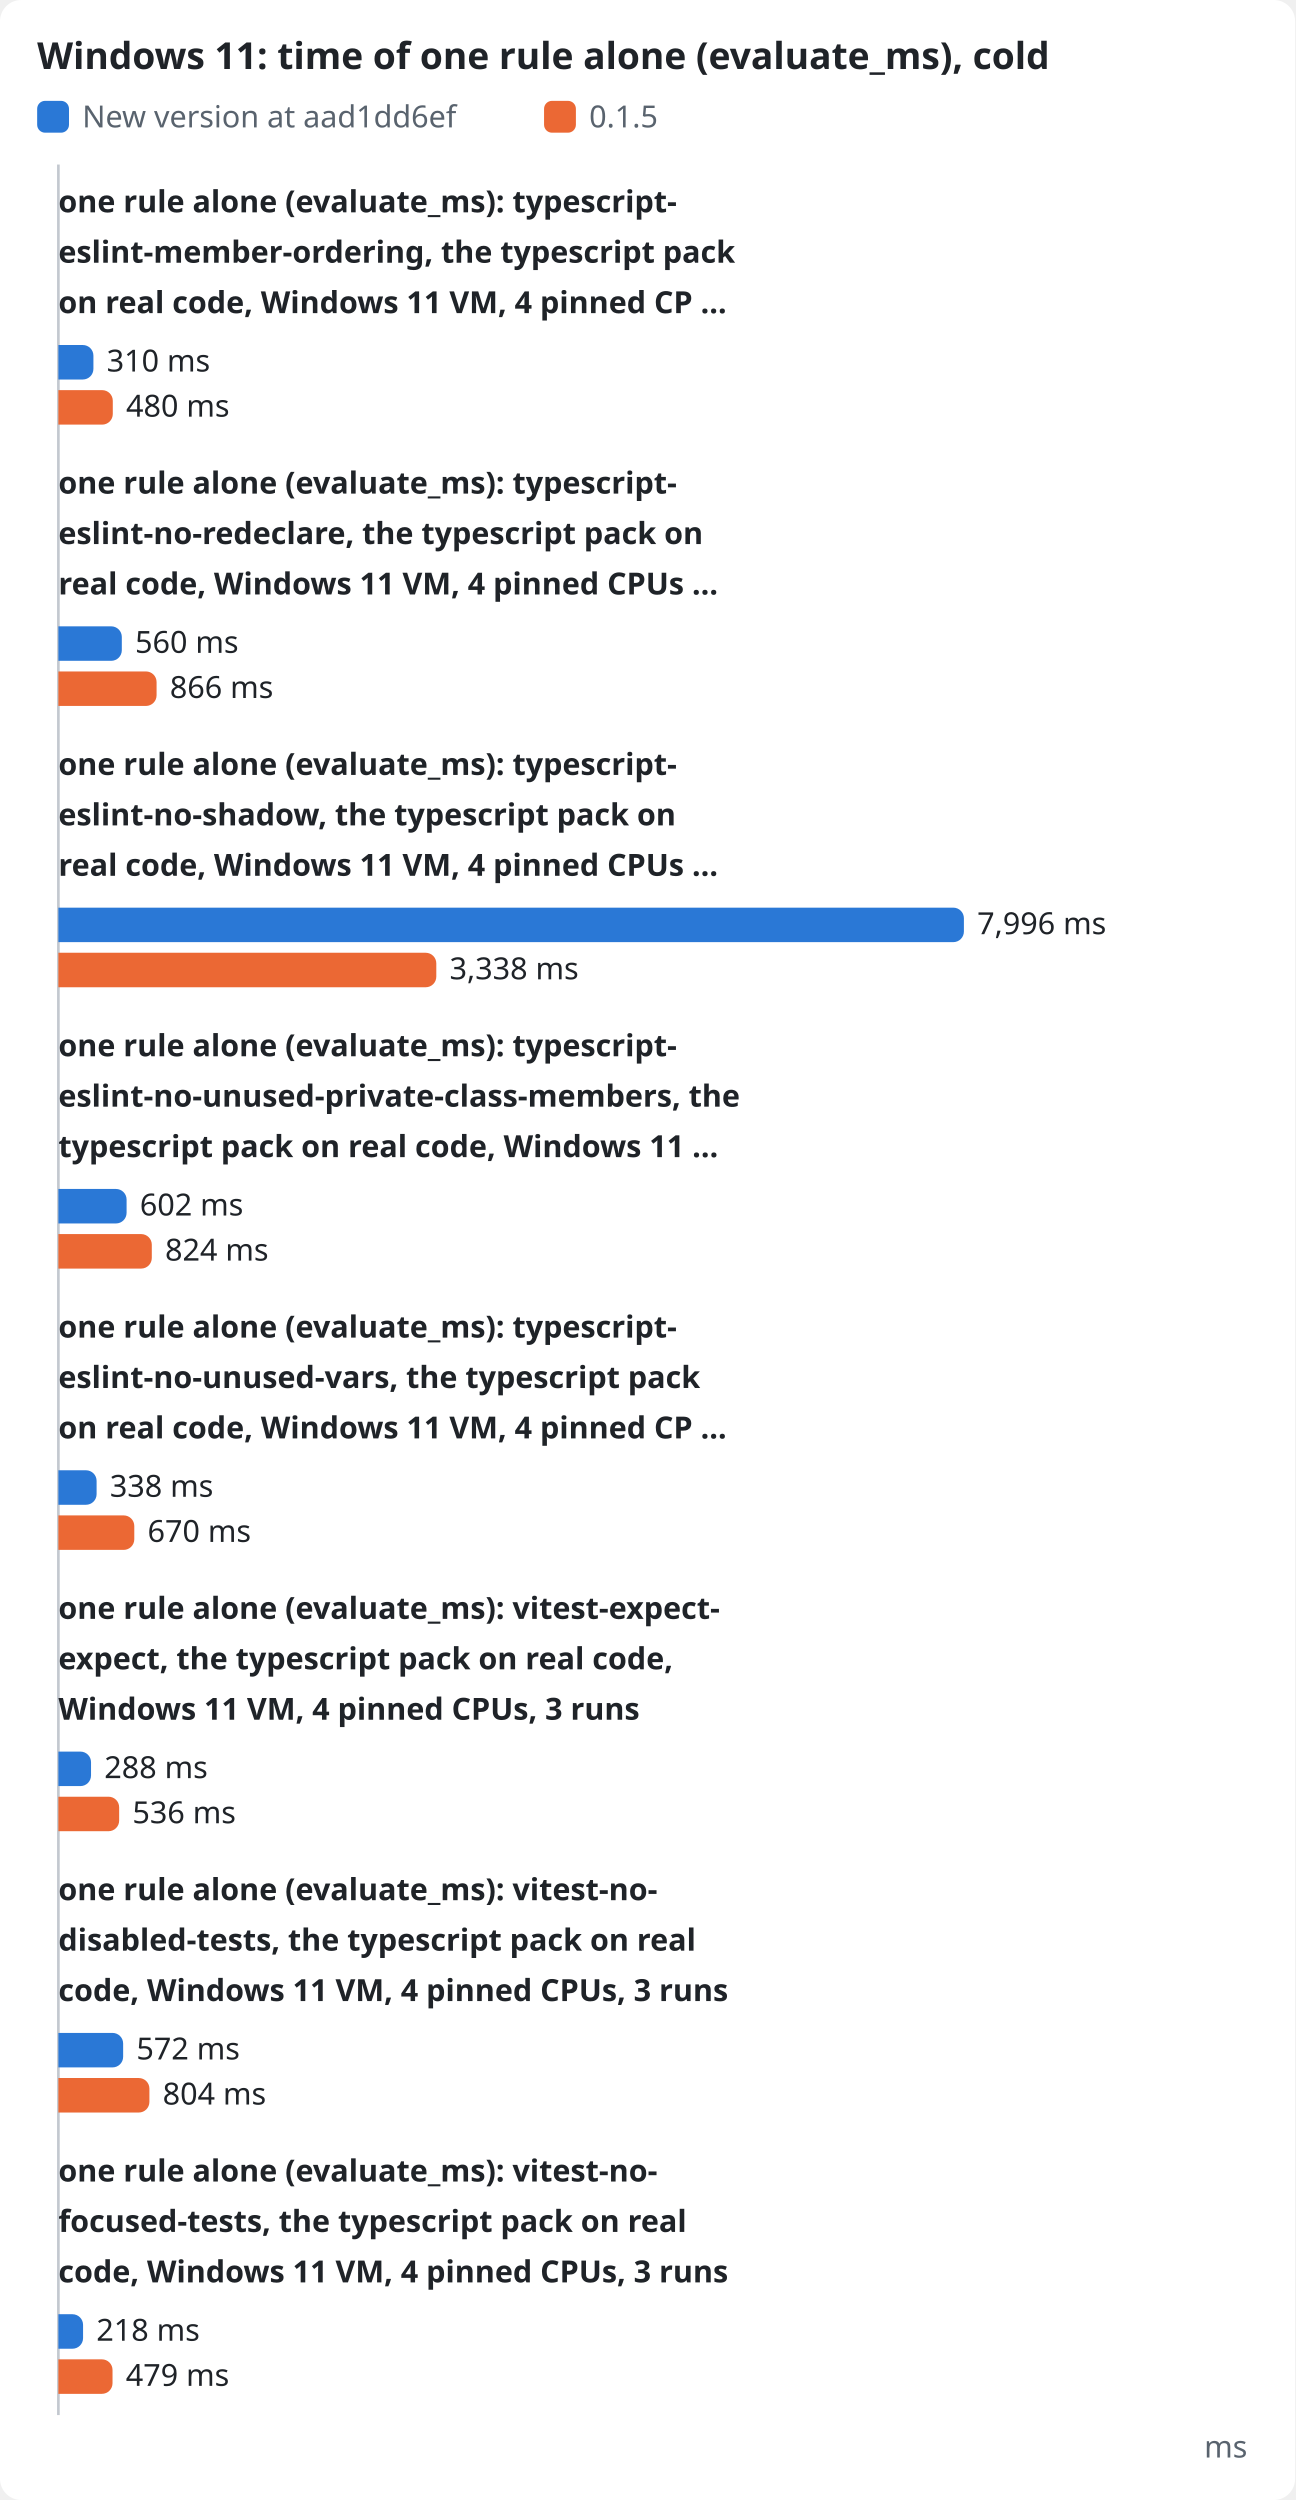
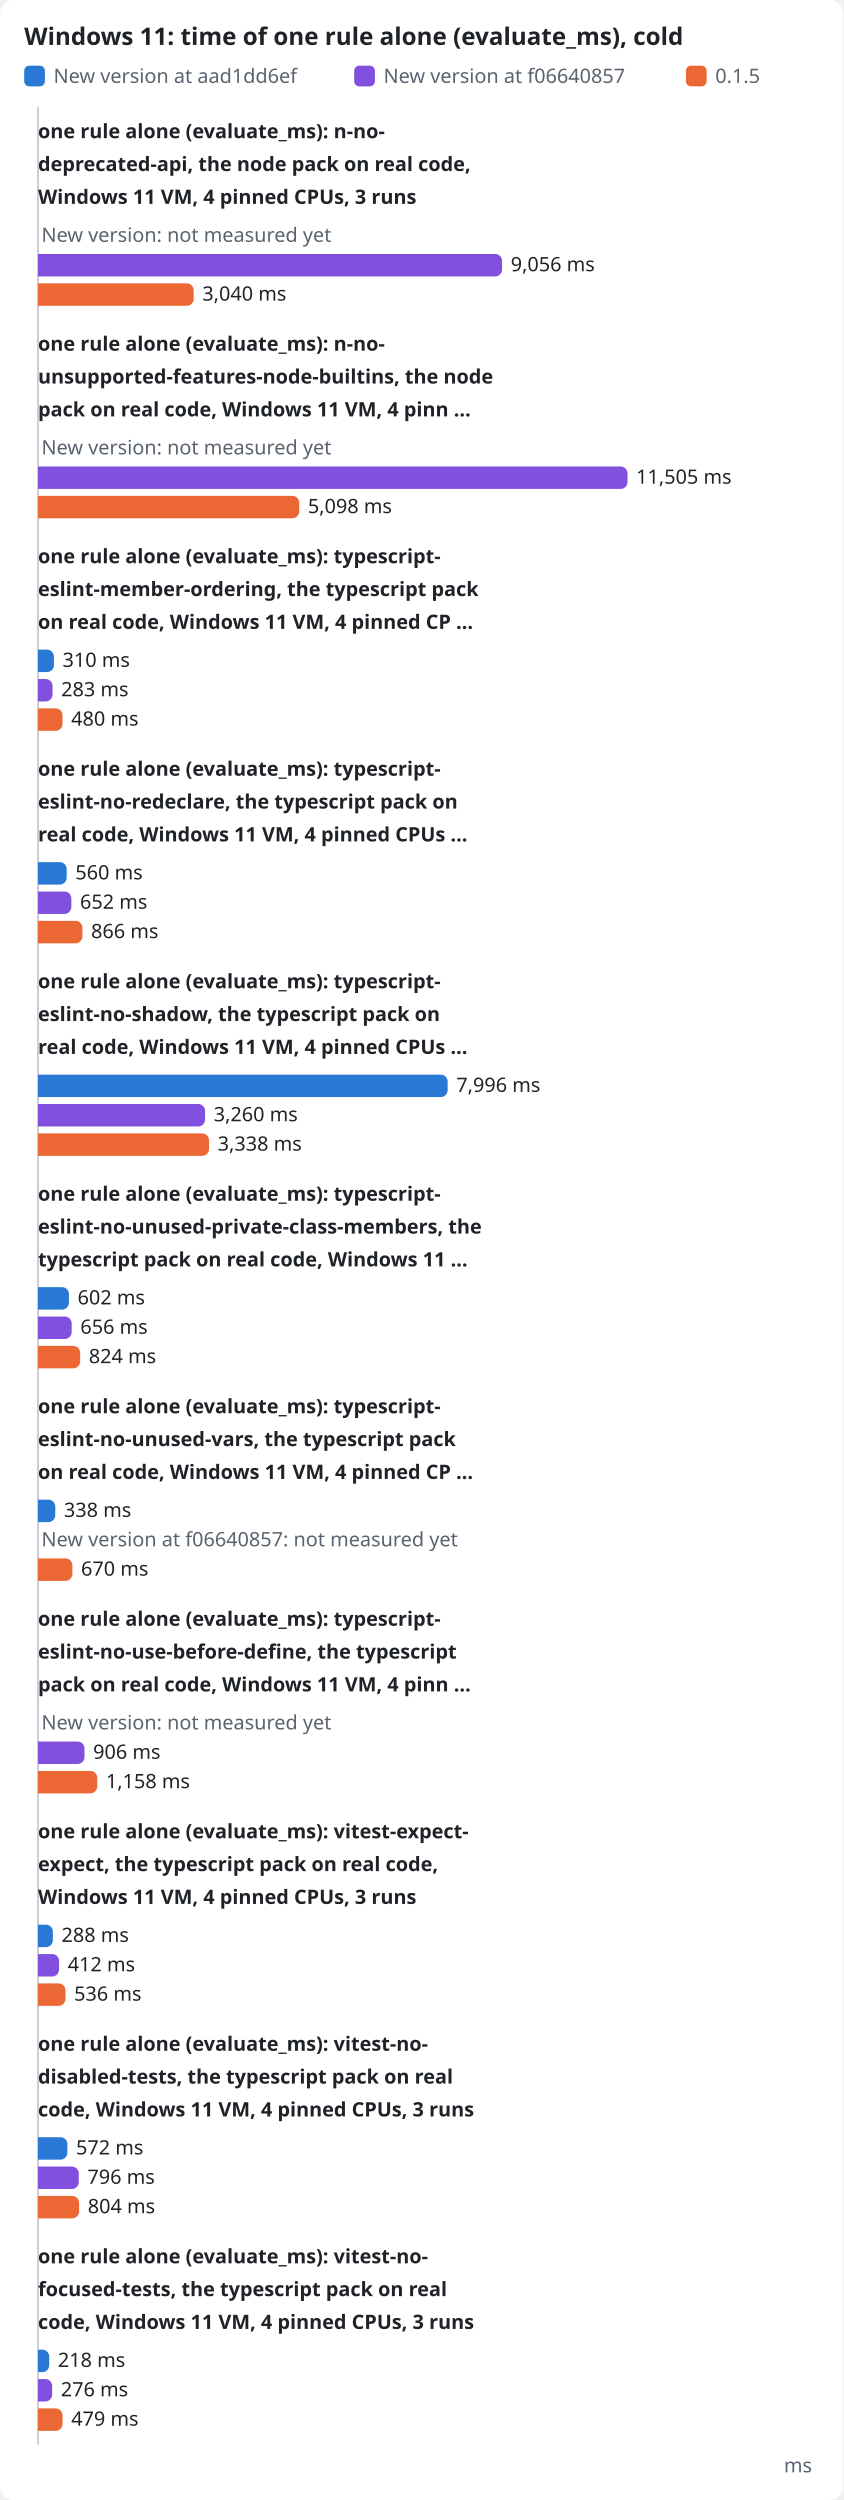
- <svg xmlns="http://www.w3.org/2000/svg" viewBox="0 0 488 942" width="488" height="942" role="img" aria-labelledby="title desc">
+ <svg xmlns="http://www.w3.org/2000/svg" viewBox="0 0 488 1447" width="488" height="1447" role="img" aria-labelledby="title desc">
  <style>text{font:12.5px -apple-system,BlinkMacSystemFont,"Segoe UI","Noto Sans",Helvetica,Arial,sans-serif} .hl{paint-order:stroke;stroke-width:3px;stroke-linejoin:round} .smalltext{font-size:11.5px} .b{font-weight:600} .ttl{font-size:14px;font-weight:600} .ln{fill:none;stroke-width:2;stroke-linejoin:round;stroke-linecap:round} .wk{stroke-width:1.25;fill:none} .ref{stroke-width:1.5;stroke-dasharray:3 2;fill:none} .ax{stroke-width:1;fill:none} .gr{stroke-width:1;fill:none} .nmk{fill:none;stroke-width:1.25;stroke-dasharray:2 2} .zone{stroke:none}
text{fill:#1f2328} .plate{fill:#ffffff} .hl{stroke:#ffffff} .muted{fill:#59636e} .sn{fill:#2a78d6} .sp{fill:#eb6834} .sb{fill:#1baf7a} .sh{fill:#8250df} .ln.sn{stroke:#2a78d6} .ln.sp{stroke:#eb6834} .ln.sb{stroke:#1baf7a} .wk{stroke:#59636e} .ref{stroke:#cf222e} .ax{stroke:#c3c8cf} .gr{stroke:#e1e4e8} .gd{fill:#1a7f37} .bd{fill:#cf222e} .sm{fill:#59636e} .nmk{stroke:#59636e} .zone{fill:#f0f1f3}
@media (prefers-color-scheme:dark){text{fill:#e6edf3} .plate{fill:#0d1117} .hl{stroke:#0d1117} .muted{fill:#9198a1} .sn{fill:#3987e5} .sp{fill:#d95926} .sb{fill:#199e70} .sh{fill:#a371f7} .ln.sn{stroke:#3987e5} .ln.sp{stroke:#d95926} .ln.sb{stroke:#199e70} .wk{stroke:#9198a1} .ref{stroke:#f85149} .ax{stroke:#3d444d} .gr{stroke:#262c36} .gd{fill:#3fb950} .bd{fill:#f85149} .sm{fill:#9198a1} .nmk{stroke:#9198a1} .zone{fill:#1c2129}}</style>
  <rect class="plate" width="100%" height="100%" rx="8" />
  <text class="ttl" x="14" y="26">Windows 11: time of one rule alone (evaluate_ms), cold</text>
  <g transform="translate(14 38)">
    <rect class="sn" x="0" y="0" width="12" height="12" rx="3" />
    <text class="muted smalltext" x="17" y="10">New version at aad1dd6ef</text>
-     <rect class="sp" x="191" y="0" width="12" height="12" rx="3" />
-     <text class="muted smalltext" x="208" y="10">0.1.5</text>
+     <rect class="sh" x="191" y="0" width="12" height="12" rx="3" />
+     <text class="muted smalltext" x="208" y="10">New version at f06640857</text>
+     <rect class="sp" x="383" y="0" width="12" height="12" rx="3" />
+     <text class="muted smalltext" x="400" y="10">0.1.5</text>
  </g>
  <g transform="translate(14 60)">
-     <path class="ax" d="M8 2V850" />
-     <text class="b smalltext" x="8" y="20">one rule alone (evaluate_ms): typescript-</text>
-     <text class="b smalltext" x="8" y="39">eslint-member-ordering, the typescript pack</text>
-     <text class="b smalltext" x="8" y="58">on real code, Windows 11 VM, 4 pinned CP ...</text>
+     <path class="ax" d="M8 2V1355" />
+     <text class="b smalltext" x="8" y="20">one rule alone (evaluate_ms): n-no-</text>
+     <text class="b smalltext" x="8" y="39">deprecated-api, the node pack on real code,</text>
+     <text class="b smalltext" x="8" y="58">Windows 11 VM, 4 pinned CPUs, 3 runs</text>
+     <text class="muted smalltext" x="10" y="80">New version: not measured yet</text>
    <g>
-       <path class="sn" d="M8 70h9.2a4 4 0 0 1 4 4v5a4 4 0 0 1 -4 4h-9.2z" />
-       <text class="smalltext hl" x="26.2" y="80">310 ms</text>
+       <path class="sh" d="M8 87h264.6a4 4 0 0 1 4 4v5a4 4 0 0 1 -4 4h-264.6z" />
+       <text class="smalltext hl" x="281.6" y="97">9,056 ms</text>
    </g>
    <g>
-       <path class="sp" d="M8 87h16.5a4 4 0 0 1 4 4v5a4 4 0 0 1 -4 4h-16.5z" />
-       <text class="smalltext hl" x="33.5" y="97">480 ms</text>
+       <path class="sp" d="M8 104h86.1a4 4 0 0 1 4 4v5a4 4 0 0 1 -4 4h-86.1z" />
+       <text class="smalltext hl" x="103.1" y="114">3,040 ms</text>
    </g>
-     <text class="b smalltext" x="8" y="126">one rule alone (evaluate_ms): typescript-</text>
-     <text class="b smalltext" x="8" y="145">eslint-no-redeclare, the typescript pack on</text>
-     <text class="b smalltext" x="8" y="164">real code, Windows 11 VM, 4 pinned CPUs ...</text>
+     <text class="b smalltext" x="8" y="143">one rule alone (evaluate_ms): n-no-</text>
+     <text class="b smalltext" x="8" y="162">unsupported-features-node-builtins, the node</text>
+     <text class="b smalltext" x="8" y="181">pack on real code, Windows 11 VM, 4 pinn ...</text>
+     <text class="muted smalltext" x="10" y="203">New version: not measured yet</text>
    <g>
-       <path class="sn" d="M8 176h19.9a4 4 0 0 1 4 4v5a4 4 0 0 1 -4 4h-19.9z" />
-       <text class="smalltext hl" x="36.9" y="186">560 ms</text>
+       <path class="sh" d="M8 210h337.2a4 4 0 0 1 4 4v5a4 4 0 0 1 -4 4h-337.2z" />
+       <text class="smalltext hl" x="354.2" y="220">11,505 ms</text>
    </g>
    <g>
-       <path class="sp" d="M8 193h33.0a4 4 0 0 1 4 4v5a4 4 0 0 1 -4 4h-33.0z" />
-       <text class="smalltext hl" x="50.0" y="203">866 ms</text>
+       <path class="sp" d="M8 227h147.2a4 4 0 0 1 4 4v5a4 4 0 0 1 -4 4h-147.2z" />
+       <text class="smalltext hl" x="164.2" y="237">5,098 ms</text>
    </g>
-     <text class="b smalltext" x="8" y="232">one rule alone (evaluate_ms): typescript-</text>
-     <text class="b smalltext" x="8" y="251">eslint-no-shadow, the typescript pack on</text>
-     <text class="b smalltext" x="8" y="270">real code, Windows 11 VM, 4 pinned CPUs ...</text>
+     <text class="b smalltext" x="8" y="266">one rule alone (evaluate_ms): typescript-</text>
+     <text class="b smalltext" x="8" y="285">eslint-member-ordering, the typescript pack</text>
+     <text class="b smalltext" x="8" y="304">on real code, Windows 11 VM, 4 pinned CP ...</text>
    <g>
-       <path class="sn" d="M8 282h337.2a4 4 0 0 1 4 4v5a4 4 0 0 1 -4 4h-337.2z" />
-       <text class="smalltext hl" x="354.2" y="292">7,996 ms</text>
+       <path class="sn" d="M8 316h5.2a4 4 0 0 1 4 4v5a4 4 0 0 1 -4 4h-5.2z" />
+       <text class="smalltext hl" x="22.2" y="326">310 ms</text>
    </g>
    <g>
-       <path class="sp" d="M8 299h138.4a4 4 0 0 1 4 4v5a4 4 0 0 1 -4 4h-138.4z" />
-       <text class="smalltext hl" x="155.4" y="309">3,338 ms</text>
-     </g>
-     <text class="b smalltext" x="8" y="338">one rule alone (evaluate_ms): typescript-</text>
-     <text class="b smalltext" x="8" y="357">eslint-no-unused-private-class-members, the</text>
-     <text class="b smalltext" x="8" y="376">typescript pack on real code, Windows 11 ...</text>
-     <g>
-       <path class="sn" d="M8 388h21.7a4 4 0 0 1 4 4v5a4 4 0 0 1 -4 4h-21.7z" />
-       <text class="smalltext hl" x="38.7" y="398">602 ms</text>
+       <path class="sh" d="M8 333h4.4a4 4 0 0 1 4 4v5a4 4 0 0 1 -4 4h-4.4z" />
+       <text class="smalltext hl" x="21.4" y="343">283 ms</text>
    </g>
    <g>
-       <path class="sp" d="M8 405h31.2a4 4 0 0 1 4 4v5a4 4 0 0 1 -4 4h-31.2z" />
-       <text class="smalltext hl" x="48.2" y="415">824 ms</text>
+       <path class="sp" d="M8 350h10.2a4 4 0 0 1 4 4v5a4 4 0 0 1 -4 4h-10.2z" />
+       <text class="smalltext hl" x="27.2" y="360">480 ms</text>
    </g>
-     <text class="b smalltext" x="8" y="444">one rule alone (evaluate_ms): typescript-</text>
-     <text class="b smalltext" x="8" y="463">eslint-no-unused-vars, the typescript pack</text>
-     <text class="b smalltext" x="8" y="482">on real code, Windows 11 VM, 4 pinned CP ...</text>
+     <text class="b smalltext" x="8" y="389">one rule alone (evaluate_ms): typescript-</text>
+     <text class="b smalltext" x="8" y="408">eslint-no-redeclare, the typescript pack on</text>
+     <text class="b smalltext" x="8" y="427">real code, Windows 11 VM, 4 pinned CPUs ...</text>
    <g>
-       <path class="sn" d="M8 494h10.4a4 4 0 0 1 4 4v5a4 4 0 0 1 -4 4h-10.4z" />
-       <text class="smalltext hl" x="27.4" y="504">338 ms</text>
+       <path class="sn" d="M8 439h12.6a4 4 0 0 1 4 4v5a4 4 0 0 1 -4 4h-12.6z" />
+       <text class="smalltext hl" x="29.6" y="449">560 ms</text>
    </g>
    <g>
-       <path class="sp" d="M8 511h24.6a4 4 0 0 1 4 4v5a4 4 0 0 1 -4 4h-24.6z" />
-       <text class="smalltext hl" x="41.6" y="521">670 ms</text>
-     </g>
-     <text class="b smalltext" x="8" y="550">one rule alone (evaluate_ms): vitest-expect-</text>
-     <text class="b smalltext" x="8" y="569">expect, the typescript pack on real code,</text>
-     <text class="b smalltext" x="8" y="588">Windows 11 VM, 4 pinned CPUs, 3 runs</text>
-     <g>
-       <path class="sn" d="M8 600h8.3a4 4 0 0 1 4 4v5a4 4 0 0 1 -4 4h-8.3z" />
-       <text class="smalltext hl" x="25.3" y="610">288 ms</text>
+       <path class="sh" d="M8 456h15.3a4 4 0 0 1 4 4v5a4 4 0 0 1 -4 4h-15.3z" />
+       <text class="smalltext hl" x="32.3" y="466">652 ms</text>
    </g>
    <g>
-       <path class="sp" d="M8 617h18.9a4 4 0 0 1 4 4v5a4 4 0 0 1 -4 4h-18.9z" />
-       <text class="smalltext hl" x="35.9" y="627">536 ms</text>
+       <path class="sp" d="M8 473h21.7a4 4 0 0 1 4 4v5a4 4 0 0 1 -4 4h-21.7z" />
+       <text class="smalltext hl" x="38.7" y="483">866 ms</text>
    </g>
-     <text class="b smalltext" x="8" y="656">one rule alone (evaluate_ms): vitest-no-</text>
-     <text class="b smalltext" x="8" y="675">disabled-tests, the typescript pack on real</text>
-     <text class="b smalltext" x="8" y="694">code, Windows 11 VM, 4 pinned CPUs, 3 runs</text>
+     <text class="b smalltext" x="8" y="512">one rule alone (evaluate_ms): typescript-</text>
+     <text class="b smalltext" x="8" y="531">eslint-no-shadow, the typescript pack on</text>
+     <text class="b smalltext" x="8" y="550">real code, Windows 11 VM, 4 pinned CPUs ...</text>
    <g>
-       <path class="sn" d="M8 706h20.4a4 4 0 0 1 4 4v5a4 4 0 0 1 -4 4h-20.4z" />
-       <text class="smalltext hl" x="37.4" y="716">572 ms</text>
+       <path class="sn" d="M8 562h233.1a4 4 0 0 1 4 4v5a4 4 0 0 1 -4 4h-233.1z" />
+       <text class="smalltext hl" x="250.1" y="572">7,996 ms</text>
    </g>
    <g>
-       <path class="sp" d="M8 723h30.3a4 4 0 0 1 4 4v5a4 4 0 0 1 -4 4h-30.3z" />
-       <text class="smalltext hl" x="47.3" y="733">804 ms</text>
-     </g>
-     <text class="b smalltext" x="8" y="762">one rule alone (evaluate_ms): vitest-no-</text>
-     <text class="b smalltext" x="8" y="781">focused-tests, the typescript pack on real</text>
-     <text class="b smalltext" x="8" y="800">code, Windows 11 VM, 4 pinned CPUs, 3 runs</text>
-     <g>
-       <path class="sn" d="M8 812h5.3a4 4 0 0 1 4 4v5a4 4 0 0 1 -4 4h-5.3z" />
-       <text class="smalltext hl" x="22.3" y="822">218 ms</text>
+       <path class="sh" d="M8 579h92.7a4 4 0 0 1 4 4v5a4 4 0 0 1 -4 4h-92.7z" />
+       <text class="smalltext hl" x="109.7" y="589">3,260 ms</text>
    </g>
    <g>
-       <path class="sp" d="M8 829h16.4a4 4 0 0 1 4 4v5a4 4 0 0 1 -4 4h-16.4z" />
-       <text class="smalltext hl" x="33.4" y="839">479 ms</text>
+       <path class="sp" d="M8 596h95.0a4 4 0 0 1 4 4v5a4 4 0 0 1 -4 4h-95.0z" />
+       <text class="smalltext hl" x="112.0" y="606">3,338 ms</text>
    </g>
-     <text class="muted smalltext" x="456" y="866" text-anchor="end">ms</text>
+     <text class="b smalltext" x="8" y="635">one rule alone (evaluate_ms): typescript-</text>
+     <text class="b smalltext" x="8" y="654">eslint-no-unused-private-class-members, the</text>
+     <text class="b smalltext" x="8" y="673">typescript pack on real code, Windows 11 ...</text>
+     <g>
+       <path class="sn" d="M8 685h13.9a4 4 0 0 1 4 4v5a4 4 0 0 1 -4 4h-13.9z" />
+       <text class="smalltext hl" x="30.9" y="695">602 ms</text>
+     </g>
+     <g>
+       <path class="sh" d="M8 702h15.5a4 4 0 0 1 4 4v5a4 4 0 0 1 -4 4h-15.5z" />
+       <text class="smalltext hl" x="32.5" y="712">656 ms</text>
+     </g>
+     <g>
+       <path class="sp" d="M8 719h20.4a4 4 0 0 1 4 4v5a4 4 0 0 1 -4 4h-20.4z" />
+       <text class="smalltext hl" x="37.4" y="729">824 ms</text>
+     </g>
+     <text class="b smalltext" x="8" y="758">one rule alone (evaluate_ms): typescript-</text>
+     <text class="b smalltext" x="8" y="777">eslint-no-unused-vars, the typescript pack</text>
+     <text class="b smalltext" x="8" y="796">on real code, Windows 11 VM, 4 pinned CP ...</text>
+     <g>
+       <path class="sn" d="M8 808h6.0a4 4 0 0 1 4 4v5a4 4 0 0 1 -4 4h-6.0z" />
+       <text class="smalltext hl" x="23.0" y="818">338 ms</text>
+     </g>
+     <text class="muted smalltext" x="10" y="835">New version at f06640857: not measured yet</text>
+     <g>
+       <path class="sp" d="M8 842h15.9a4 4 0 0 1 4 4v5a4 4 0 0 1 -4 4h-15.9z" />
+       <text class="smalltext hl" x="32.9" y="852">670 ms</text>
+     </g>
+     <text class="b smalltext" x="8" y="881">one rule alone (evaluate_ms): typescript-</text>
+     <text class="b smalltext" x="8" y="900">eslint-no-use-before-define, the typescript</text>
+     <text class="b smalltext" x="8" y="919">pack on real code, Windows 11 VM, 4 pinn ...</text>
+     <text class="muted smalltext" x="10" y="941">New version: not measured yet</text>
+     <g>
+       <path class="sh" d="M8 948h22.9a4 4 0 0 1 4 4v5a4 4 0 0 1 -4 4h-22.9z" />
+       <text class="smalltext hl" x="39.9" y="958">906 ms</text>
+     </g>
+     <g>
+       <path class="sp" d="M8 965h30.3a4 4 0 0 1 4 4v5a4 4 0 0 1 -4 4h-30.3z" />
+       <text class="smalltext hl" x="47.3" y="975">1,158 ms</text>
+     </g>
+     <text class="b smalltext" x="8" y="1004">one rule alone (evaluate_ms): vitest-expect-</text>
+     <text class="b smalltext" x="8" y="1023">expect, the typescript pack on real code,</text>
+     <text class="b smalltext" x="8" y="1042">Windows 11 VM, 4 pinned CPUs, 3 runs</text>
+     <g>
+       <path class="sn" d="M8 1054h4.6a4 4 0 0 1 4 4v5a4 4 0 0 1 -4 4h-4.6z" />
+       <text class="smalltext hl" x="21.6" y="1064">288 ms</text>
+     </g>
+     <g>
+       <path class="sh" d="M8 1071h8.2a4 4 0 0 1 4 4v5a4 4 0 0 1 -4 4h-8.2z" />
+       <text class="smalltext hl" x="25.2" y="1081">412 ms</text>
+     </g>
+     <g>
+       <path class="sp" d="M8 1088h11.9a4 4 0 0 1 4 4v5a4 4 0 0 1 -4 4h-11.9z" />
+       <text class="smalltext hl" x="28.9" y="1098">536 ms</text>
+     </g>
+     <text class="b smalltext" x="8" y="1127">one rule alone (evaluate_ms): vitest-no-</text>
+     <text class="b smalltext" x="8" y="1146">disabled-tests, the typescript pack on real</text>
+     <text class="b smalltext" x="8" y="1165">code, Windows 11 VM, 4 pinned CPUs, 3 runs</text>
+     <g>
+       <path class="sn" d="M8 1177h13.0a4 4 0 0 1 4 4v5a4 4 0 0 1 -4 4h-13.0z" />
+       <text class="smalltext hl" x="30.0" y="1187">572 ms</text>
+     </g>
+     <g>
+       <path class="sh" d="M8 1194h19.6a4 4 0 0 1 4 4v5a4 4 0 0 1 -4 4h-19.6z" />
+       <text class="smalltext hl" x="36.6" y="1204">796 ms</text>
+     </g>
+     <g>
+       <path class="sp" d="M8 1211h19.8a4 4 0 0 1 4 4v5a4 4 0 0 1 -4 4h-19.8z" />
+       <text class="smalltext hl" x="36.8" y="1221">804 ms</text>
+     </g>
+     <text class="b smalltext" x="8" y="1250">one rule alone (evaluate_ms): vitest-no-</text>
+     <text class="b smalltext" x="8" y="1269">focused-tests, the typescript pack on real</text>
+     <text class="b smalltext" x="8" y="1288">code, Windows 11 VM, 4 pinned CPUs, 3 runs</text>
+     <g>
+       <path class="sn" d="M8 1300h2.5a4 4 0 0 1 4 4v5a4 4 0 0 1 -4 4h-2.5z" />
+       <text class="smalltext hl" x="19.5" y="1310">218 ms</text>
+     </g>
+     <g>
+       <path class="sh" d="M8 1317h4.2a4 4 0 0 1 4 4v5a4 4 0 0 1 -4 4h-4.2z" />
+       <text class="smalltext hl" x="21.2" y="1327">276 ms</text>
+     </g>
+     <g>
+       <path class="sp" d="M8 1334h10.2a4 4 0 0 1 4 4v5a4 4 0 0 1 -4 4h-10.2z" />
+       <text class="smalltext hl" x="27.2" y="1344">479 ms</text>
+     </g>
+     <text class="muted smalltext" x="456" y="1371" text-anchor="end">ms</text>
  </g>
</svg>
